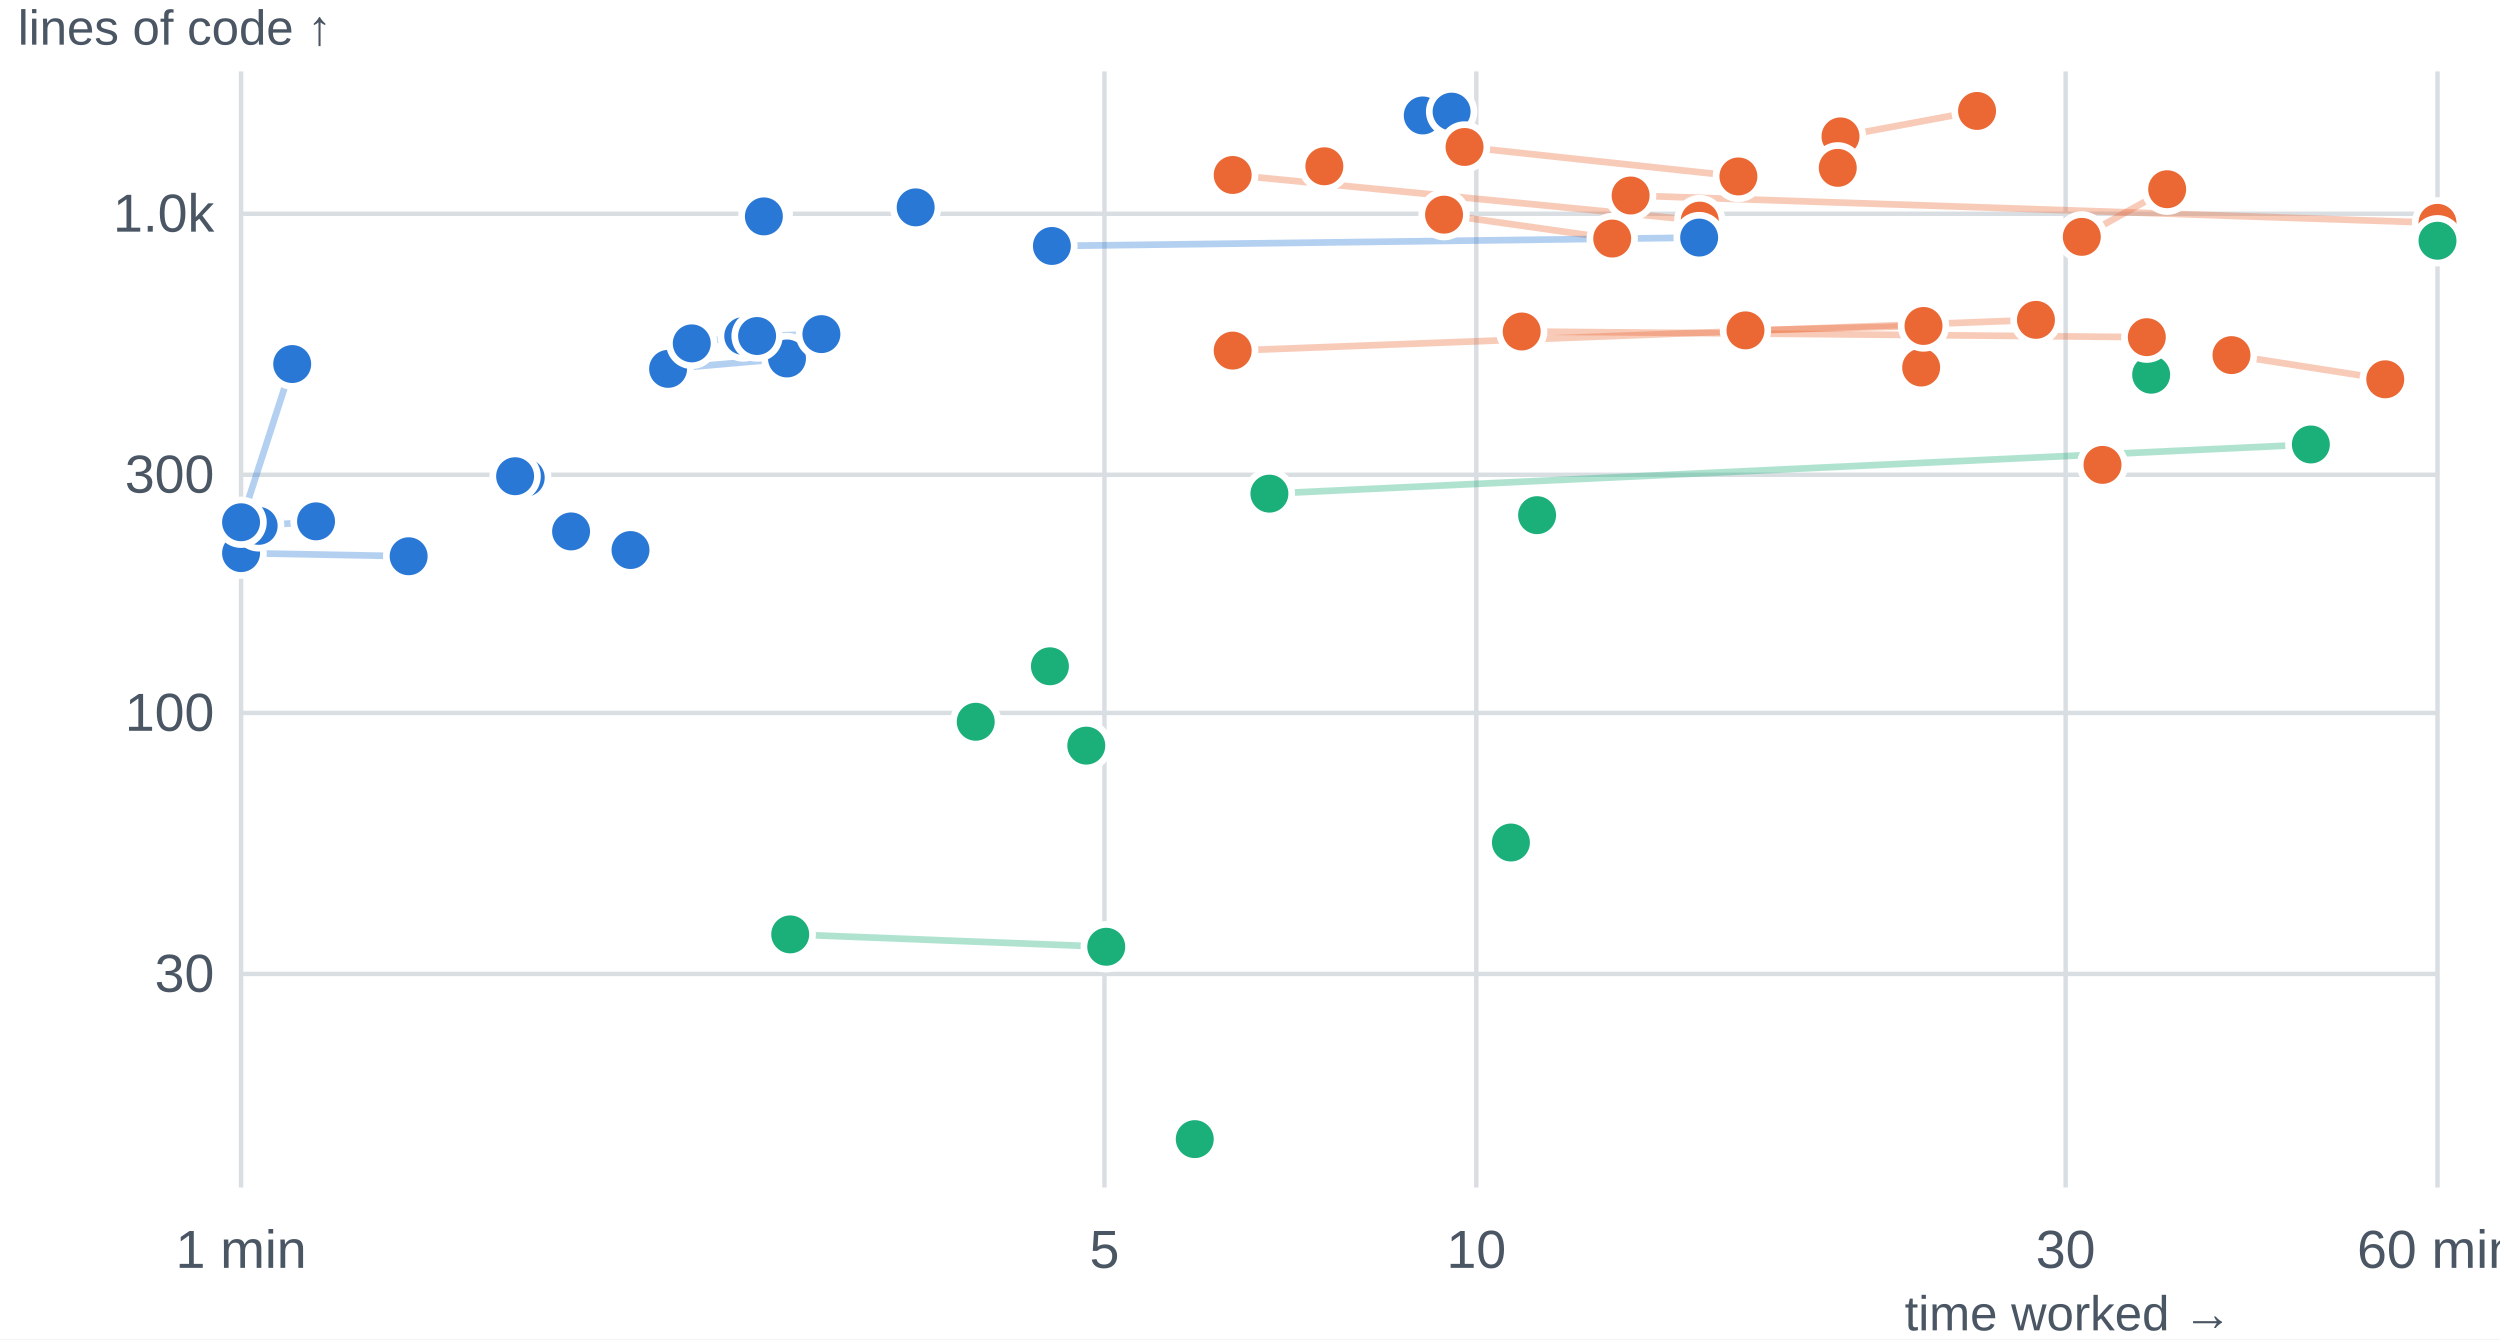
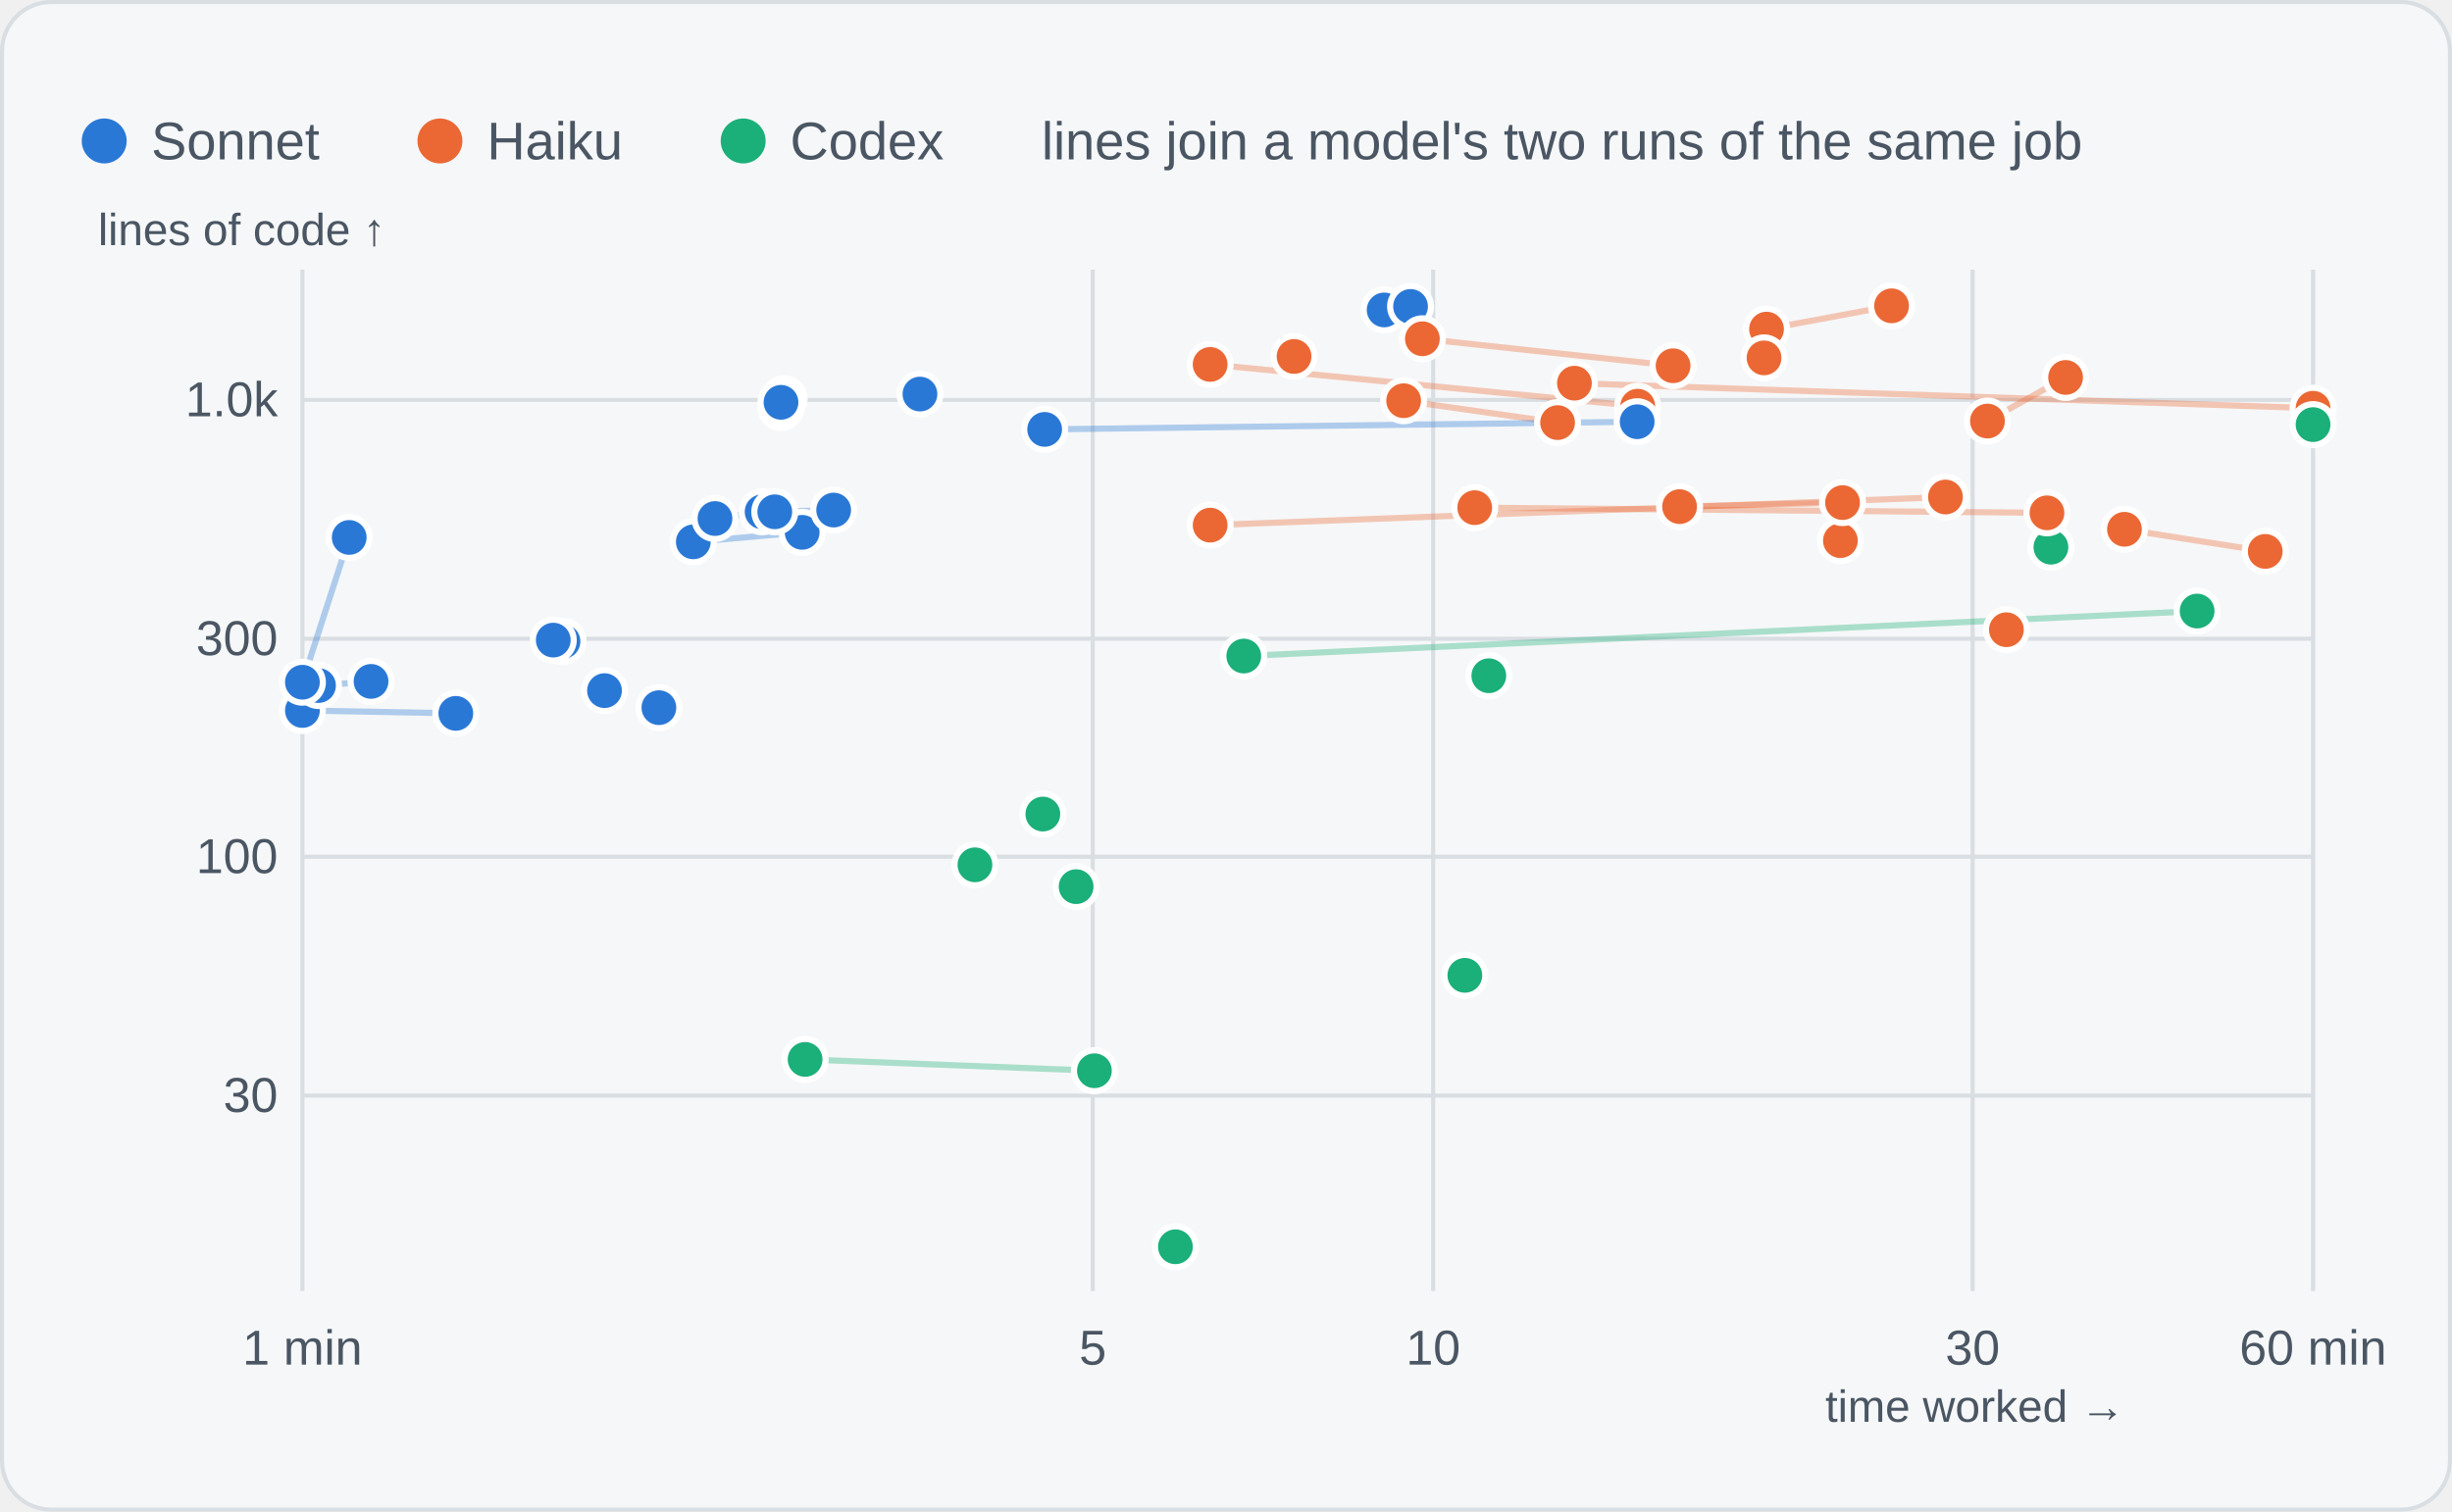
- <svg xmlns="http://www.w3.org/2000/svg" viewBox="0 0 560 300" width="560" height="300">
-   <rect x="0" y="0" width="560" height="300" fill="#ffffff" />
-   <line x1="54" x2="54" y1="16" y2="266" fill="rgb(0, 0, 0)" stroke="rgb(217, 222, 227)" stroke-width="1px" />
-   <text x="54" y="284" text-anchor="middle" fill="rgb(74, 86, 99)" font-family="Archivo, &quot;Helvetica Neue&quot;, Arial, sans-serif" font-size="12px" font-weight="400">1 min</text>
-   <line x1="247.399" x2="247.399" y1="16" y2="266" fill="rgb(0, 0, 0)" stroke="rgb(217, 222, 227)" stroke-width="1px" />
-   <text x="247.399" y="284" text-anchor="middle" fill="rgb(74, 86, 99)" font-family="Archivo, &quot;Helvetica Neue&quot;, Arial, sans-serif" font-size="12px" font-weight="400">5</text>
-   <line x1="330.692" x2="330.692" y1="16" y2="266" fill="rgb(0, 0, 0)" stroke="rgb(217, 222, 227)" stroke-width="1px" />
-   <text x="330.692" y="284" text-anchor="middle" fill="rgb(74, 86, 99)" font-family="Archivo, &quot;Helvetica Neue&quot;, Arial, sans-serif" font-size="12px" font-weight="400">10</text>
-   <line x1="462.707" x2="462.707" y1="16" y2="266" fill="rgb(0, 0, 0)" stroke="rgb(217, 222, 227)" stroke-width="1px" />
-   <text x="462.707" y="284" text-anchor="middle" fill="rgb(74, 86, 99)" font-family="Archivo, &quot;Helvetica Neue&quot;, Arial, sans-serif" font-size="12px" font-weight="400">30</text>
-   <line x1="546" x2="546" y1="16" y2="266" fill="rgb(0, 0, 0)" stroke="rgb(217, 222, 227)" stroke-width="1px" />
-   <text x="546" y="284" text-anchor="middle" fill="rgb(74, 86, 99)" font-family="Archivo, &quot;Helvetica Neue&quot;, Arial, sans-serif" font-size="12px" font-weight="400">60 min</text>
-   <line x1="54" x2="546" y1="218.157" y2="218.157" fill="rgb(0, 0, 0)" stroke="rgb(217, 222, 227)" stroke-width="1px" />
-   <text x="48" y="222.157" text-anchor="end" fill="rgb(74, 86, 99)" font-family="Archivo, &quot;Helvetica Neue&quot;, Arial, sans-serif" font-size="12px" font-weight="400">30</text>
-   <line x1="54" x2="546" y1="159.695" y2="159.695" fill="rgb(0, 0, 0)" stroke="rgb(217, 222, 227)" stroke-width="1px" />
-   <text x="48" y="163.695" text-anchor="end" fill="rgb(74, 86, 99)" font-family="Archivo, &quot;Helvetica Neue&quot;, Arial, sans-serif" font-size="12px" font-weight="400">100</text>
-   <line x1="54" x2="546" y1="106.349" y2="106.349" fill="rgb(0, 0, 0)" stroke="rgb(217, 222, 227)" stroke-width="1px" />
-   <text x="48" y="110.349" text-anchor="end" fill="rgb(74, 86, 99)" font-family="Archivo, &quot;Helvetica Neue&quot;, Arial, sans-serif" font-size="12px" font-weight="400">300</text>
-   <line x1="54" x2="546" y1="47.887" y2="47.887" fill="rgb(0, 0, 0)" stroke="rgb(217, 222, 227)" stroke-width="1px" />
-   <text x="48" y="51.887" text-anchor="end" fill="rgb(74, 86, 99)" font-family="Archivo, &quot;Helvetica Neue&quot;, Arial, sans-serif" font-size="12px" font-weight="400">1.0k</text>
-   <text x="500" y="298" text-anchor="end" fill="rgb(74, 86, 99)" font-family="Archivo, &quot;Helvetica Neue&quot;, Arial, sans-serif" font-size="11px" font-weight="400">time worked →</text>
-   <text x="4" y="10" fill="rgb(74, 86, 99)" font-family="Archivo, &quot;Helvetica Neue&quot;, Arial, sans-serif" font-size="11px" font-weight="400" text-anchor="start">lines of code ↑</text>
-   <line x1="176.286" y1="80.298" x2="149.652" y2="82.625" stroke="rgb(42, 120, 214)" stroke-opacity="0.35" stroke-width="1.5px" fill="rgb(0, 0, 0)" />
-   <line x1="365.261" y1="43.792" x2="546" y2="49.92" stroke="rgb(235, 104, 52)" stroke-opacity="0.35" stroke-width="1.5px" fill="rgb(0, 0, 0)" />
-   <line x1="318.697" y1="25.861" x2="325.159" y2="25.004" stroke="rgb(42, 120, 214)" stroke-opacity="0.35" stroke-width="1.5px" fill="rgb(0, 0, 0)" />
-   <line x1="442.864" y1="24.853" x2="412.27" y2="30.553" stroke="rgb(235, 104, 52)" stroke-opacity="0.35" stroke-width="1.5px" fill="rgb(0, 0, 0)" />
-   <line x1="154.955" y1="76.917" x2="166.486" y2="75.268" stroke="rgb(42, 120, 214)" stroke-opacity="0.35" stroke-width="1.5px" fill="rgb(0, 0, 0)" />
-   <line x1="380.743" y1="49.416" x2="276.121" y2="39.196" stroke="rgb(235, 104, 52)" stroke-opacity="0.35" stroke-width="1.5px" fill="rgb(0, 0, 0)" />
-   <line x1="169.588" y1="75.268" x2="183.996" y2="74.843" stroke="rgb(42, 120, 214)" stroke-opacity="0.35" stroke-width="1.5px" fill="rgb(0, 0, 0)" />
-   <line x1="323.469" y1="48.082" x2="361.136" y2="53.437" stroke="rgb(235, 104, 52)" stroke-opacity="0.35" stroke-width="1.5px" fill="rgb(0, 0, 0)" />
-   <line x1="171.862" y1="47.597" x2="171.109" y2="49.768" stroke="rgb(42, 120, 214)" stroke-opacity="0.35" stroke-width="1.5px" fill="rgb(0, 0, 0)" />
-   <line x1="247.799" y1="212.079" x2="177.008" y2="209.304" stroke="rgb(27, 175, 122)" stroke-opacity="0.35" stroke-width="1.5px" fill="rgb(0, 0, 0)" />
-   <line x1="389.402" y1="39.522" x2="328.06" y2="32.921" stroke="rgb(235, 104, 52)" stroke-opacity="0.35" stroke-width="1.5px" fill="rgb(0, 0, 0)" />
-   <line x1="54" y1="123.9" x2="91.537" y2="124.602" stroke="rgb(42, 120, 214)" stroke-opacity="0.35" stroke-width="1.5px" fill="rgb(0, 0, 0)" />
-   <line x1="456.051" y1="71.651" x2="276.121" y2="78.533" stroke="rgb(235, 104, 52)" stroke-opacity="0.35" stroke-width="1.5px" fill="rgb(0, 0, 0)" />
-   <line x1="235.625" y1="55.098" x2="380.611" y2="53.22" stroke="rgb(42, 120, 214)" stroke-opacity="0.35" stroke-width="1.5px" fill="rgb(0, 0, 0)" />
-   <line x1="466.324" y1="53.057" x2="485.448" y2="42.384" stroke="rgb(235, 104, 52)" stroke-opacity="0.35" stroke-width="1.5px" fill="rgb(0, 0, 0)" />
-   <line x1="70.795" y1="116.782" x2="57.94" y2="117.795" stroke="rgb(42, 120, 214)" stroke-opacity="0.35" stroke-width="1.5px" fill="rgb(0, 0, 0)" />
-   <line x1="480.887" y1="75.524" x2="340.864" y2="74.254" stroke="rgb(235, 104, 52)" stroke-opacity="0.35" stroke-width="1.5px" fill="rgb(0, 0, 0)" />
-   <line x1="117.763" y1="107.001" x2="115.384" y2="106.674" stroke="rgb(42, 120, 214)" stroke-opacity="0.35" stroke-width="1.5px" fill="rgb(0, 0, 0)" />
-   <line x1="517.632" y1="99.563" x2="284.348" y2="110.574" stroke="rgb(27, 175, 122)" stroke-opacity="0.35" stroke-width="1.5px" fill="rgb(0, 0, 0)" />
-   <line x1="499.853" y1="79.547" x2="534.3" y2="84.964" stroke="rgb(235, 104, 52)" stroke-opacity="0.35" stroke-width="1.5px" fill="rgb(0, 0, 0)" />
-   <line x1="65.453" y1="81.545" x2="54" y2="116.983" stroke="rgb(42, 120, 214)" stroke-opacity="0.35" stroke-width="1.5px" fill="rgb(0, 0, 0)" />
-   <line x1="390.989" y1="74.004" x2="430.866" y2="73.017" stroke="rgb(235, 104, 52)" stroke-opacity="0.35" stroke-width="1.5px" fill="rgb(0, 0, 0)" />
-   <circle cx="176.286" cy="80.298" r="5" fill="rgb(42, 120, 214)" stroke="rgb(255, 255, 255)" stroke-width="1.5px" />
-   <circle cx="338.447" cy="188.725" r="5" fill="rgb(27, 175, 122)" stroke="rgb(255, 255, 255)" stroke-width="1.5px" />
-   <circle cx="546" cy="49.92" r="5" fill="rgb(235, 104, 52)" stroke="rgb(255, 255, 255)" stroke-width="1.5px" />
-   <circle cx="365.261" cy="43.792" r="5" fill="rgb(235, 104, 52)" stroke="rgb(255, 255, 255)" stroke-width="1.5px" />
-   <circle cx="149.652" cy="82.625" r="5" fill="rgb(42, 120, 214)" stroke="rgb(255, 255, 255)" stroke-width="1.5px" />
-   <circle cx="318.697" cy="25.861" r="5" fill="rgb(42, 120, 214)" stroke="rgb(255, 255, 255)" stroke-width="1.5px" />
-   <circle cx="546" cy="53.929" r="5" fill="rgb(27, 175, 122)" stroke="rgb(255, 255, 255)" stroke-width="1.5px" />
-   <circle cx="412.27" cy="30.553" r="5" fill="rgb(235, 104, 52)" stroke="rgb(255, 255, 255)" stroke-width="1.5px" />
-   <circle cx="442.864" cy="24.853" r="5" fill="rgb(235, 104, 52)" stroke="rgb(255, 255, 255)" stroke-width="1.5px" />
-   <circle cx="325.159" cy="25.004" r="5" fill="rgb(42, 120, 214)" stroke="rgb(255, 255, 255)" stroke-width="1.5px" />
-   <circle cx="154.955" cy="76.917" r="5" fill="rgb(42, 120, 214)" stroke="rgb(255, 255, 255)" stroke-width="1.5px" />
-   <circle cx="243.326" cy="167.019" r="5" fill="rgb(27, 175, 122)" stroke="rgb(255, 255, 255)" stroke-width="1.5px" />
-   <circle cx="276.121" cy="39.196" r="5" fill="rgb(235, 104, 52)" stroke="rgb(255, 255, 255)" stroke-width="1.5px" />
-   <circle cx="380.743" cy="49.416" r="5" fill="rgb(235, 104, 52)" stroke="rgb(255, 255, 255)" stroke-width="1.5px" />
-   <circle cx="166.486" cy="75.268" r="5" fill="rgb(42, 120, 214)" stroke="rgb(255, 255, 255)" stroke-width="1.5px" />
-   <circle cx="169.588" cy="75.268" r="5" fill="rgb(42, 120, 214)" stroke="rgb(255, 255, 255)" stroke-width="1.5px" />
-   <circle cx="344.31" cy="115.397" r="5" fill="rgb(27, 175, 122)" stroke="rgb(255, 255, 255)" stroke-width="1.5px" />
-   <circle cx="361.136" cy="53.437" r="5" fill="rgb(235, 104, 52)" stroke="rgb(255, 255, 255)" stroke-width="1.5px" />
-   <circle cx="323.469" cy="48.082" r="5" fill="rgb(235, 104, 52)" stroke="rgb(255, 255, 255)" stroke-width="1.5px" />
-   <circle cx="183.996" cy="74.843" r="5" fill="rgb(42, 120, 214)" stroke="rgb(255, 255, 255)" stroke-width="1.5px" />
-   <circle cx="171.862" cy="47.597" r="5" fill="rgb(42, 120, 214)" stroke="rgb(255, 255, 255)" stroke-width="1.5px" />
-   <circle cx="205.11" cy="46.452" r="5" fill="rgb(42, 120, 214)" stroke="rgb(255, 255, 255)" stroke-width="1.5px" />
-   <circle cx="247.799" cy="212.079" r="5" fill="rgb(27, 175, 122)" stroke="rgb(255, 255, 255)" stroke-width="1.5px" />
-   <circle cx="177.008" cy="209.304" r="5" fill="rgb(27, 175, 122)" stroke="rgb(255, 255, 255)" stroke-width="1.5px" />
-   <circle cx="328.06" cy="32.921" r="5" fill="rgb(235, 104, 52)" stroke="rgb(255, 255, 255)" stroke-width="1.5px" />
-   <circle cx="296.655" cy="37.247" r="5" fill="rgb(235, 104, 52)" stroke="rgb(255, 255, 255)" stroke-width="1.5px" />
-   <circle cx="389.402" cy="39.522" r="5" fill="rgb(235, 104, 52)" stroke="rgb(255, 255, 255)" stroke-width="1.5px" />
-   <circle cx="411.659" cy="37.599" r="5" fill="rgb(235, 104, 52)" stroke="rgb(255, 255, 255)" stroke-width="1.5px" />
-   <circle cx="171.109" cy="49.768" r="5" fill="rgb(42, 120, 214)" stroke="rgb(255, 255, 255)" stroke-width="1.5px" />
-   <circle cx="171.109" cy="48.473" r="5" fill="rgb(42, 120, 214)" stroke="rgb(255, 255, 255)" stroke-width="1.5px" />
-   <circle cx="54" cy="123.9" r="5" fill="rgb(42, 120, 214)" stroke="rgb(255, 255, 255)" stroke-width="1.5px" />
-   <circle cx="267.627" cy="255.165" r="5" fill="rgb(27, 175, 122)" stroke="rgb(255, 255, 255)" stroke-width="1.5px" />
-   <circle cx="276.121" cy="78.533" r="5" fill="rgb(235, 104, 52)" stroke="rgb(255, 255, 255)" stroke-width="1.5px" />
-   <circle cx="456.051" cy="71.651" r="5" fill="rgb(235, 104, 52)" stroke="rgb(255, 255, 255)" stroke-width="1.5px" />
-   <circle cx="91.537" cy="124.602" r="5" fill="rgb(42, 120, 214)" stroke="rgb(255, 255, 255)" stroke-width="1.5px" />
-   <circle cx="235.625" cy="55.098" r="5" fill="rgb(42, 120, 214)" stroke="rgb(255, 255, 255)" stroke-width="1.5px" />
-   <circle cx="481.859" cy="83.933" r="5" fill="rgb(27, 175, 122)" stroke="rgb(255, 255, 255)" stroke-width="1.5px" />
-   <circle cx="485.448" cy="42.384" r="5" fill="rgb(235, 104, 52)" stroke="rgb(255, 255, 255)" stroke-width="1.5px" />
-   <circle cx="466.324" cy="53.057" r="5" fill="rgb(235, 104, 52)" stroke="rgb(255, 255, 255)" stroke-width="1.5px" />
-   <circle cx="380.611" cy="53.22" r="5" fill="rgb(42, 120, 214)" stroke="rgb(255, 255, 255)" stroke-width="1.5px" />
-   <circle cx="70.795" cy="116.782" r="5" fill="rgb(42, 120, 214)" stroke="rgb(255, 255, 255)" stroke-width="1.5px" />
-   <circle cx="235.183" cy="149.25" r="5" fill="rgb(27, 175, 122)" stroke="rgb(255, 255, 255)" stroke-width="1.5px" />
-   <circle cx="340.864" cy="74.254" r="5" fill="rgb(235, 104, 52)" stroke="rgb(255, 255, 255)" stroke-width="1.5px" />
-   <circle cx="480.887" cy="75.524" r="5" fill="rgb(235, 104, 52)" stroke="rgb(255, 255, 255)" stroke-width="1.5px" />
-   <circle cx="57.94" cy="117.795" r="5" fill="rgb(42, 120, 214)" stroke="rgb(255, 255, 255)" stroke-width="1.5px" />
-   <circle cx="117.763" cy="107.001" r="5" fill="rgb(42, 120, 214)" stroke="rgb(255, 255, 255)" stroke-width="1.5px" />
-   <circle cx="127.924" cy="119.04" r="5" fill="rgb(42, 120, 214)" stroke="rgb(255, 255, 255)" stroke-width="1.5px" />
-   <circle cx="517.632" cy="99.563" r="5" fill="rgb(27, 175, 122)" stroke="rgb(255, 255, 255)" stroke-width="1.5px" />
-   <circle cx="284.348" cy="110.574" r="5" fill="rgb(27, 175, 122)" stroke="rgb(255, 255, 255)" stroke-width="1.5px" />
-   <circle cx="534.3" cy="84.964" r="5" fill="rgb(235, 104, 52)" stroke="rgb(255, 255, 255)" stroke-width="1.5px" />
-   <circle cx="430.343" cy="82.328" r="5" fill="rgb(235, 104, 52)" stroke="rgb(255, 255, 255)" stroke-width="1.5px" />
-   <circle cx="499.853" cy="79.547" r="5" fill="rgb(235, 104, 52)" stroke="rgb(255, 255, 255)" stroke-width="1.5px" />
-   <circle cx="470.962" cy="104.134" r="5" fill="rgb(235, 104, 52)" stroke="rgb(255, 255, 255)" stroke-width="1.5px" />
-   <circle cx="115.384" cy="106.674" r="5" fill="rgb(42, 120, 214)" stroke="rgb(255, 255, 255)" stroke-width="1.5px" />
-   <circle cx="141.233" cy="123.208" r="5" fill="rgb(42, 120, 214)" stroke="rgb(255, 255, 255)" stroke-width="1.5px" />
-   <circle cx="65.453" cy="81.545" r="5" fill="rgb(42, 120, 214)" stroke="rgb(255, 255, 255)" stroke-width="1.5px" />
-   <circle cx="218.565" cy="161.677" r="5" fill="rgb(27, 175, 122)" stroke="rgb(255, 255, 255)" stroke-width="1.5px" />
-   <circle cx="430.866" cy="73.017" r="5" fill="rgb(235, 104, 52)" stroke="rgb(255, 255, 255)" stroke-width="1.5px" />
-   <circle cx="390.989" cy="74.004" r="5" fill="rgb(235, 104, 52)" stroke="rgb(255, 255, 255)" stroke-width="1.5px" />
-   <circle cx="54" cy="116.983" r="5" fill="rgb(42, 120, 214)" stroke="rgb(255, 255, 255)" stroke-width="1.5px" />
+ <svg xmlns="http://www.w3.org/2000/svg" viewBox="-20 -50 600 370" width="600" height="370">
+   <style>@media (prefers-color-scheme: dark) { .d0 { fill:rgb(20, 24, 28);stroke:rgb(45, 52, 60) } .d1 { stroke:rgb(45, 52, 60) } .d2 { fill:rgb(180, 190, 200) } .d3 { stroke:rgb(57, 135, 229) } .d4 { stroke:rgb(217, 89, 38) } .d5 { stroke:rgb(25, 158, 112) } .d6 { fill:rgb(57, 135, 229);stroke:rgb(27, 32, 38) } .d7 { fill:rgb(25, 158, 112);stroke:rgb(27, 32, 38) } .d8 { fill:rgb(217, 89, 38);stroke:rgb(27, 32, 38) } .d9 { fill:rgb(57, 135, 229) } .d10 { fill:rgb(217, 89, 38) } .d11 { fill:rgb(25, 158, 112) } }</style>
+   <rect x="-19.5" y="-49.5" width="599" height="369" rx="12" fill="rgb(246, 247, 248)" stroke="rgb(217, 222, 227)" stroke-width="1px" class="d0" />
+   <line x1="54" x2="54" y1="16" y2="266" fill="rgb(0, 0, 0)" stroke="rgb(217, 222, 227)" stroke-width="1px" class="d1" />
+   <text x="54" y="284" text-anchor="middle" fill="rgb(74, 86, 99)" font-family="Archivo, &quot;Helvetica Neue&quot;, Arial, sans-serif" font-size="12px" font-weight="400" class="d2">1 min</text>
+   <line x1="247.399" x2="247.399" y1="16" y2="266" fill="rgb(0, 0, 0)" stroke="rgb(217, 222, 227)" stroke-width="1px" class="d1" />
+   <text x="247.399" y="284" text-anchor="middle" fill="rgb(74, 86, 99)" font-family="Archivo, &quot;Helvetica Neue&quot;, Arial, sans-serif" font-size="12px" font-weight="400" class="d2">5</text>
+   <line x1="330.692" x2="330.692" y1="16" y2="266" fill="rgb(0, 0, 0)" stroke="rgb(217, 222, 227)" stroke-width="1px" class="d1" />
+   <text x="330.692" y="284" text-anchor="middle" fill="rgb(74, 86, 99)" font-family="Archivo, &quot;Helvetica Neue&quot;, Arial, sans-serif" font-size="12px" font-weight="400" class="d2">10</text>
+   <line x1="462.707" x2="462.707" y1="16" y2="266" fill="rgb(0, 0, 0)" stroke="rgb(217, 222, 227)" stroke-width="1px" class="d1" />
+   <text x="462.707" y="284" text-anchor="middle" fill="rgb(74, 86, 99)" font-family="Archivo, &quot;Helvetica Neue&quot;, Arial, sans-serif" font-size="12px" font-weight="400" class="d2">30</text>
+   <line x1="546" x2="546" y1="16" y2="266" fill="rgb(0, 0, 0)" stroke="rgb(217, 222, 227)" stroke-width="1px" class="d1" />
+   <text x="546" y="284" text-anchor="middle" fill="rgb(74, 86, 99)" font-family="Archivo, &quot;Helvetica Neue&quot;, Arial, sans-serif" font-size="12px" font-weight="400" class="d2">60 min</text>
+   <line x1="54" x2="546" y1="218.157" y2="218.157" fill="rgb(0, 0, 0)" stroke="rgb(217, 222, 227)" stroke-width="1px" class="d1" />
+   <text x="48" y="222.157" text-anchor="end" fill="rgb(74, 86, 99)" font-family="Archivo, &quot;Helvetica Neue&quot;, Arial, sans-serif" font-size="12px" font-weight="400" class="d2">30</text>
+   <line x1="54" x2="546" y1="159.695" y2="159.695" fill="rgb(0, 0, 0)" stroke="rgb(217, 222, 227)" stroke-width="1px" class="d1" />
+   <text x="48" y="163.695" text-anchor="end" fill="rgb(74, 86, 99)" font-family="Archivo, &quot;Helvetica Neue&quot;, Arial, sans-serif" font-size="12px" font-weight="400" class="d2">100</text>
+   <line x1="54" x2="546" y1="106.349" y2="106.349" fill="rgb(0, 0, 0)" stroke="rgb(217, 222, 227)" stroke-width="1px" class="d1" />
+   <text x="48" y="110.349" text-anchor="end" fill="rgb(74, 86, 99)" font-family="Archivo, &quot;Helvetica Neue&quot;, Arial, sans-serif" font-size="12px" font-weight="400" class="d2">300</text>
+   <line x1="54" x2="546" y1="47.887" y2="47.887" fill="rgb(0, 0, 0)" stroke="rgb(217, 222, 227)" stroke-width="1px" class="d1" />
+   <text x="48" y="51.887" text-anchor="end" fill="rgb(74, 86, 99)" font-family="Archivo, &quot;Helvetica Neue&quot;, Arial, sans-serif" font-size="12px" font-weight="400" class="d2">1.0k</text>
+   <text x="500" y="298" text-anchor="end" fill="rgb(74, 86, 99)" font-family="Archivo, &quot;Helvetica Neue&quot;, Arial, sans-serif" font-size="11px" font-weight="400" class="d2">time worked →</text>
+   <text x="4" y="10" fill="rgb(74, 86, 99)" font-family="Archivo, &quot;Helvetica Neue&quot;, Arial, sans-serif" font-size="11px" font-weight="400" text-anchor="start" class="d2">lines of code ↑</text>
+   <line x1="176.286" y1="80.298" x2="149.652" y2="82.625" stroke="rgb(42, 120, 214)" stroke-opacity="0.35" stroke-width="1.5px" fill="rgb(0, 0, 0)" class="d3" />
+   <line x1="365.261" y1="43.792" x2="546" y2="49.92" stroke="rgb(235, 104, 52)" stroke-opacity="0.35" stroke-width="1.5px" fill="rgb(0, 0, 0)" class="d4" />
+   <line x1="318.697" y1="25.861" x2="325.159" y2="25.004" stroke="rgb(42, 120, 214)" stroke-opacity="0.35" stroke-width="1.5px" fill="rgb(0, 0, 0)" class="d3" />
+   <line x1="442.864" y1="24.853" x2="412.27" y2="30.553" stroke="rgb(235, 104, 52)" stroke-opacity="0.35" stroke-width="1.5px" fill="rgb(0, 0, 0)" class="d4" />
+   <line x1="154.955" y1="76.917" x2="166.486" y2="75.268" stroke="rgb(42, 120, 214)" stroke-opacity="0.35" stroke-width="1.5px" fill="rgb(0, 0, 0)" class="d3" />
+   <line x1="380.743" y1="49.416" x2="276.121" y2="39.196" stroke="rgb(235, 104, 52)" stroke-opacity="0.35" stroke-width="1.5px" fill="rgb(0, 0, 0)" class="d4" />
+   <line x1="169.588" y1="75.268" x2="183.996" y2="74.843" stroke="rgb(42, 120, 214)" stroke-opacity="0.35" stroke-width="1.5px" fill="rgb(0, 0, 0)" class="d3" />
+   <line x1="323.469" y1="48.082" x2="361.136" y2="53.437" stroke="rgb(235, 104, 52)" stroke-opacity="0.35" stroke-width="1.5px" fill="rgb(0, 0, 0)" class="d4" />
+   <line x1="171.862" y1="47.597" x2="171.109" y2="49.768" stroke="rgb(42, 120, 214)" stroke-opacity="0.35" stroke-width="1.5px" fill="rgb(0, 0, 0)" class="d3" />
+   <line x1="247.799" y1="212.079" x2="177.008" y2="209.304" stroke="rgb(27, 175, 122)" stroke-opacity="0.35" stroke-width="1.5px" fill="rgb(0, 0, 0)" class="d5" />
+   <line x1="389.402" y1="39.522" x2="328.06" y2="32.921" stroke="rgb(235, 104, 52)" stroke-opacity="0.35" stroke-width="1.5px" fill="rgb(0, 0, 0)" class="d4" />
+   <line x1="54" y1="123.9" x2="91.537" y2="124.602" stroke="rgb(42, 120, 214)" stroke-opacity="0.35" stroke-width="1.5px" fill="rgb(0, 0, 0)" class="d3" />
+   <line x1="456.051" y1="71.651" x2="276.121" y2="78.533" stroke="rgb(235, 104, 52)" stroke-opacity="0.35" stroke-width="1.5px" fill="rgb(0, 0, 0)" class="d4" />
+   <line x1="235.625" y1="55.098" x2="380.611" y2="53.22" stroke="rgb(42, 120, 214)" stroke-opacity="0.35" stroke-width="1.5px" fill="rgb(0, 0, 0)" class="d3" />
+   <line x1="466.324" y1="53.057" x2="485.448" y2="42.384" stroke="rgb(235, 104, 52)" stroke-opacity="0.35" stroke-width="1.5px" fill="rgb(0, 0, 0)" class="d4" />
+   <line x1="70.795" y1="116.782" x2="57.94" y2="117.795" stroke="rgb(42, 120, 214)" stroke-opacity="0.35" stroke-width="1.5px" fill="rgb(0, 0, 0)" class="d3" />
+   <line x1="480.887" y1="75.524" x2="340.864" y2="74.254" stroke="rgb(235, 104, 52)" stroke-opacity="0.35" stroke-width="1.5px" fill="rgb(0, 0, 0)" class="d4" />
+   <line x1="117.763" y1="107.001" x2="115.384" y2="106.674" stroke="rgb(42, 120, 214)" stroke-opacity="0.35" stroke-width="1.5px" fill="rgb(0, 0, 0)" class="d3" />
+   <line x1="517.632" y1="99.563" x2="284.348" y2="110.574" stroke="rgb(27, 175, 122)" stroke-opacity="0.35" stroke-width="1.5px" fill="rgb(0, 0, 0)" class="d5" />
+   <line x1="499.853" y1="79.547" x2="534.3" y2="84.964" stroke="rgb(235, 104, 52)" stroke-opacity="0.35" stroke-width="1.5px" fill="rgb(0, 0, 0)" class="d4" />
+   <line x1="65.453" y1="81.545" x2="54" y2="116.983" stroke="rgb(42, 120, 214)" stroke-opacity="0.35" stroke-width="1.5px" fill="rgb(0, 0, 0)" class="d3" />
+   <line x1="390.989" y1="74.004" x2="430.866" y2="73.017" stroke="rgb(235, 104, 52)" stroke-opacity="0.35" stroke-width="1.5px" fill="rgb(0, 0, 0)" class="d4" />
+   <circle cx="176.286" cy="80.298" r="5" fill="rgb(42, 120, 214)" stroke="rgb(255, 255, 255)" stroke-width="1.5px" class="d6" />
+   <circle cx="338.447" cy="188.725" r="5" fill="rgb(27, 175, 122)" stroke="rgb(255, 255, 255)" stroke-width="1.5px" class="d7" />
+   <circle cx="546" cy="49.92" r="5" fill="rgb(235, 104, 52)" stroke="rgb(255, 255, 255)" stroke-width="1.5px" class="d8" />
+   <circle cx="365.261" cy="43.792" r="5" fill="rgb(235, 104, 52)" stroke="rgb(255, 255, 255)" stroke-width="1.5px" class="d8" />
+   <circle cx="149.652" cy="82.625" r="5" fill="rgb(42, 120, 214)" stroke="rgb(255, 255, 255)" stroke-width="1.5px" class="d6" />
+   <circle cx="318.697" cy="25.861" r="5" fill="rgb(42, 120, 214)" stroke="rgb(255, 255, 255)" stroke-width="1.5px" class="d6" />
+   <circle cx="546" cy="53.929" r="5" fill="rgb(27, 175, 122)" stroke="rgb(255, 255, 255)" stroke-width="1.5px" class="d7" />
+   <circle cx="412.27" cy="30.553" r="5" fill="rgb(235, 104, 52)" stroke="rgb(255, 255, 255)" stroke-width="1.5px" class="d8" />
+   <circle cx="442.864" cy="24.853" r="5" fill="rgb(235, 104, 52)" stroke="rgb(255, 255, 255)" stroke-width="1.5px" class="d8" />
+   <circle cx="325.159" cy="25.004" r="5" fill="rgb(42, 120, 214)" stroke="rgb(255, 255, 255)" stroke-width="1.5px" class="d6" />
+   <circle cx="154.955" cy="76.917" r="5" fill="rgb(42, 120, 214)" stroke="rgb(255, 255, 255)" stroke-width="1.5px" class="d6" />
+   <circle cx="243.326" cy="167.019" r="5" fill="rgb(27, 175, 122)" stroke="rgb(255, 255, 255)" stroke-width="1.5px" class="d7" />
+   <circle cx="276.121" cy="39.196" r="5" fill="rgb(235, 104, 52)" stroke="rgb(255, 255, 255)" stroke-width="1.5px" class="d8" />
+   <circle cx="380.743" cy="49.416" r="5" fill="rgb(235, 104, 52)" stroke="rgb(255, 255, 255)" stroke-width="1.5px" class="d8" />
+   <circle cx="166.486" cy="75.268" r="5" fill="rgb(42, 120, 214)" stroke="rgb(255, 255, 255)" stroke-width="1.5px" class="d6" />
+   <circle cx="169.588" cy="75.268" r="5" fill="rgb(42, 120, 214)" stroke="rgb(255, 255, 255)" stroke-width="1.5px" class="d6" />
+   <circle cx="344.31" cy="115.397" r="5" fill="rgb(27, 175, 122)" stroke="rgb(255, 255, 255)" stroke-width="1.5px" class="d7" />
+   <circle cx="361.136" cy="53.437" r="5" fill="rgb(235, 104, 52)" stroke="rgb(255, 255, 255)" stroke-width="1.5px" class="d8" />
+   <circle cx="323.469" cy="48.082" r="5" fill="rgb(235, 104, 52)" stroke="rgb(255, 255, 255)" stroke-width="1.5px" class="d8" />
+   <circle cx="183.996" cy="74.843" r="5" fill="rgb(42, 120, 214)" stroke="rgb(255, 255, 255)" stroke-width="1.5px" class="d6" />
+   <circle cx="171.862" cy="47.597" r="5" fill="rgb(42, 120, 214)" stroke="rgb(255, 255, 255)" stroke-width="1.5px" class="d6" />
+   <circle cx="205.11" cy="46.452" r="5" fill="rgb(42, 120, 214)" stroke="rgb(255, 255, 255)" stroke-width="1.5px" class="d6" />
+   <circle cx="247.799" cy="212.079" r="5" fill="rgb(27, 175, 122)" stroke="rgb(255, 255, 255)" stroke-width="1.5px" class="d7" />
+   <circle cx="177.008" cy="209.304" r="5" fill="rgb(27, 175, 122)" stroke="rgb(255, 255, 255)" stroke-width="1.5px" class="d7" />
+   <circle cx="328.06" cy="32.921" r="5" fill="rgb(235, 104, 52)" stroke="rgb(255, 255, 255)" stroke-width="1.5px" class="d8" />
+   <circle cx="296.655" cy="37.247" r="5" fill="rgb(235, 104, 52)" stroke="rgb(255, 255, 255)" stroke-width="1.5px" class="d8" />
+   <circle cx="389.402" cy="39.522" r="5" fill="rgb(235, 104, 52)" stroke="rgb(255, 255, 255)" stroke-width="1.5px" class="d8" />
+   <circle cx="411.659" cy="37.599" r="5" fill="rgb(235, 104, 52)" stroke="rgb(255, 255, 255)" stroke-width="1.5px" class="d8" />
+   <circle cx="171.109" cy="49.768" r="5" fill="rgb(42, 120, 214)" stroke="rgb(255, 255, 255)" stroke-width="1.5px" class="d6" />
+   <circle cx="171.109" cy="48.473" r="5" fill="rgb(42, 120, 214)" stroke="rgb(255, 255, 255)" stroke-width="1.5px" class="d6" />
+   <circle cx="54" cy="123.9" r="5" fill="rgb(42, 120, 214)" stroke="rgb(255, 255, 255)" stroke-width="1.5px" class="d6" />
+   <circle cx="267.627" cy="255.165" r="5" fill="rgb(27, 175, 122)" stroke="rgb(255, 255, 255)" stroke-width="1.5px" class="d7" />
+   <circle cx="276.121" cy="78.533" r="5" fill="rgb(235, 104, 52)" stroke="rgb(255, 255, 255)" stroke-width="1.5px" class="d8" />
+   <circle cx="456.051" cy="71.651" r="5" fill="rgb(235, 104, 52)" stroke="rgb(255, 255, 255)" stroke-width="1.5px" class="d8" />
+   <circle cx="91.537" cy="124.602" r="5" fill="rgb(42, 120, 214)" stroke="rgb(255, 255, 255)" stroke-width="1.5px" class="d6" />
+   <circle cx="235.625" cy="55.098" r="5" fill="rgb(42, 120, 214)" stroke="rgb(255, 255, 255)" stroke-width="1.5px" class="d6" />
+   <circle cx="481.859" cy="83.933" r="5" fill="rgb(27, 175, 122)" stroke="rgb(255, 255, 255)" stroke-width="1.5px" class="d7" />
+   <circle cx="485.448" cy="42.384" r="5" fill="rgb(235, 104, 52)" stroke="rgb(255, 255, 255)" stroke-width="1.5px" class="d8" />
+   <circle cx="466.324" cy="53.057" r="5" fill="rgb(235, 104, 52)" stroke="rgb(255, 255, 255)" stroke-width="1.5px" class="d8" />
+   <circle cx="380.611" cy="53.22" r="5" fill="rgb(42, 120, 214)" stroke="rgb(255, 255, 255)" stroke-width="1.5px" class="d6" />
+   <circle cx="70.795" cy="116.782" r="5" fill="rgb(42, 120, 214)" stroke="rgb(255, 255, 255)" stroke-width="1.5px" class="d6" />
+   <circle cx="235.183" cy="149.25" r="5" fill="rgb(27, 175, 122)" stroke="rgb(255, 255, 255)" stroke-width="1.5px" class="d7" />
+   <circle cx="340.864" cy="74.254" r="5" fill="rgb(235, 104, 52)" stroke="rgb(255, 255, 255)" stroke-width="1.5px" class="d8" />
+   <circle cx="480.887" cy="75.524" r="5" fill="rgb(235, 104, 52)" stroke="rgb(255, 255, 255)" stroke-width="1.5px" class="d8" />
+   <circle cx="57.94" cy="117.795" r="5" fill="rgb(42, 120, 214)" stroke="rgb(255, 255, 255)" stroke-width="1.5px" class="d6" />
+   <circle cx="117.763" cy="107.001" r="5" fill="rgb(42, 120, 214)" stroke="rgb(255, 255, 255)" stroke-width="1.5px" class="d6" />
+   <circle cx="127.924" cy="119.04" r="5" fill="rgb(42, 120, 214)" stroke="rgb(255, 255, 255)" stroke-width="1.5px" class="d6" />
+   <circle cx="517.632" cy="99.563" r="5" fill="rgb(27, 175, 122)" stroke="rgb(255, 255, 255)" stroke-width="1.5px" class="d7" />
+   <circle cx="284.348" cy="110.574" r="5" fill="rgb(27, 175, 122)" stroke="rgb(255, 255, 255)" stroke-width="1.5px" class="d7" />
+   <circle cx="534.3" cy="84.964" r="5" fill="rgb(235, 104, 52)" stroke="rgb(255, 255, 255)" stroke-width="1.5px" class="d8" />
+   <circle cx="430.343" cy="82.328" r="5" fill="rgb(235, 104, 52)" stroke="rgb(255, 255, 255)" stroke-width="1.5px" class="d8" />
+   <circle cx="499.853" cy="79.547" r="5" fill="rgb(235, 104, 52)" stroke="rgb(255, 255, 255)" stroke-width="1.5px" class="d8" />
+   <circle cx="470.962" cy="104.134" r="5" fill="rgb(235, 104, 52)" stroke="rgb(255, 255, 255)" stroke-width="1.5px" class="d8" />
+   <circle cx="115.384" cy="106.674" r="5" fill="rgb(42, 120, 214)" stroke="rgb(255, 255, 255)" stroke-width="1.5px" class="d6" />
+   <circle cx="141.233" cy="123.208" r="5" fill="rgb(42, 120, 214)" stroke="rgb(255, 255, 255)" stroke-width="1.5px" class="d6" />
+   <circle cx="65.453" cy="81.545" r="5" fill="rgb(42, 120, 214)" stroke="rgb(255, 255, 255)" stroke-width="1.5px" class="d6" />
+   <circle cx="218.565" cy="161.677" r="5" fill="rgb(27, 175, 122)" stroke="rgb(255, 255, 255)" stroke-width="1.5px" class="d7" />
+   <circle cx="430.866" cy="73.017" r="5" fill="rgb(235, 104, 52)" stroke="rgb(255, 255, 255)" stroke-width="1.5px" class="d8" />
+   <circle cx="390.989" cy="74.004" r="5" fill="rgb(235, 104, 52)" stroke="rgb(255, 255, 255)" stroke-width="1.5px" class="d8" />
+   <circle cx="54" cy="116.983" r="5" fill="rgb(42, 120, 214)" stroke="rgb(255, 255, 255)" stroke-width="1.5px" class="d6" />
+   <g transform="translate(0,-11) scale(1)" fill="rgb(0, 0, 0)">
+     <g transform="translate(0,0)" fill="rgb(0, 0, 0)">
+       <circle cx="5.5" cy="-4.5" r="5.5" fill="rgb(42, 120, 214)" class="d9" />
+       <text x="17" y="0" fill="rgb(74, 86, 99)" font-family="Archivo, &quot;Helvetica Neue&quot;, Arial, sans-serif" font-size="13px" font-weight="400" text-anchor="start" class="d2">Sonnet</text>
+     </g>
+     <g transform="translate(82.15076,0)" fill="rgb(0, 0, 0)">
+       <circle cx="5.5" cy="-4.5" r="5.5" fill="rgb(235, 104, 52)" class="d10" />
+       <text x="17" y="0" fill="rgb(74, 86, 99)" font-family="Archivo, &quot;Helvetica Neue&quot;, Arial, sans-serif" font-size="13px" font-weight="400" text-anchor="start" class="d2">Haiku</text>
+     </g>
+     <g transform="translate(156.3503,0)" fill="rgb(0, 0, 0)">
+       <circle cx="5.5" cy="-4.5" r="5.5" fill="rgb(27, 175, 122)" class="d11" />
+       <text x="17" y="0" fill="rgb(74, 86, 99)" font-family="Archivo, &quot;Helvetica Neue&quot;, Arial, sans-serif" font-size="13px" font-weight="400" text-anchor="start" class="d2">Codex</text>
+     </g>
+     <g transform="translate(234.8771,0)" fill="rgb(0, 0, 0)">
+       <text x="0" y="0" fill="rgb(74, 86, 99)" font-family="Archivo, &quot;Helvetica Neue&quot;, Arial, sans-serif" font-size="13px" font-weight="400" text-anchor="start" class="d2">lines join a model's two runs of the same job</text>
+     </g>
+   </g>
</svg>
